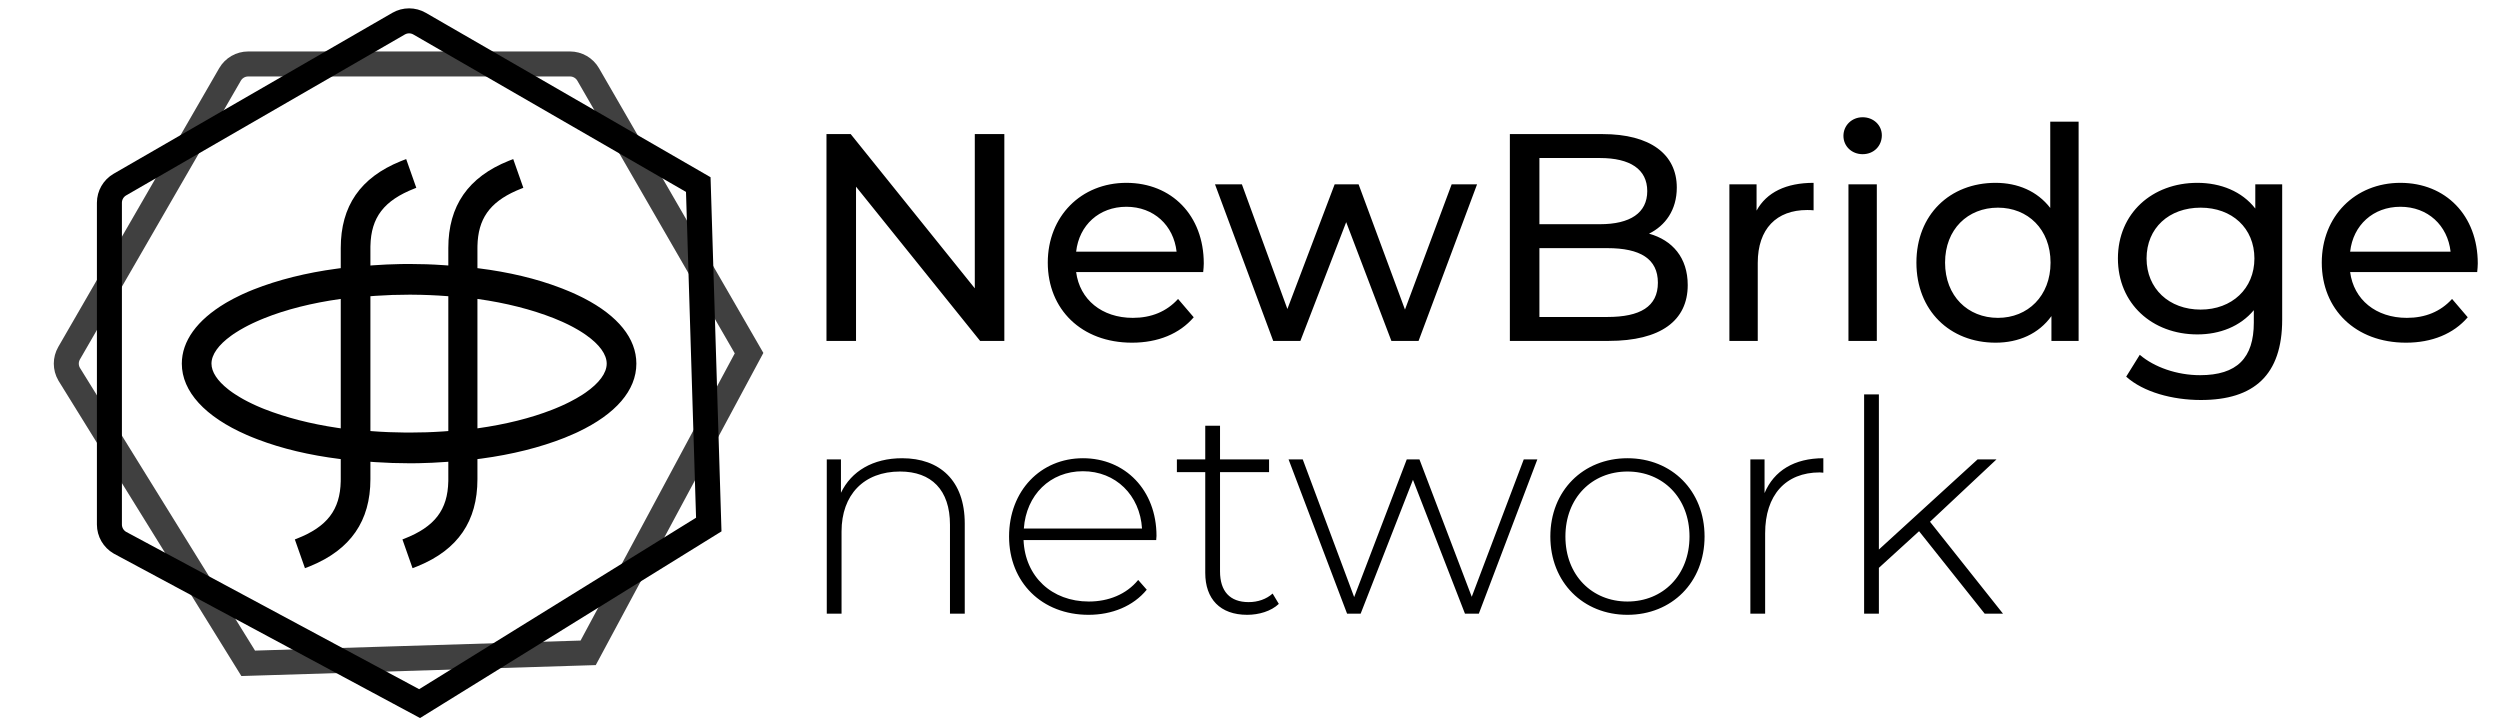
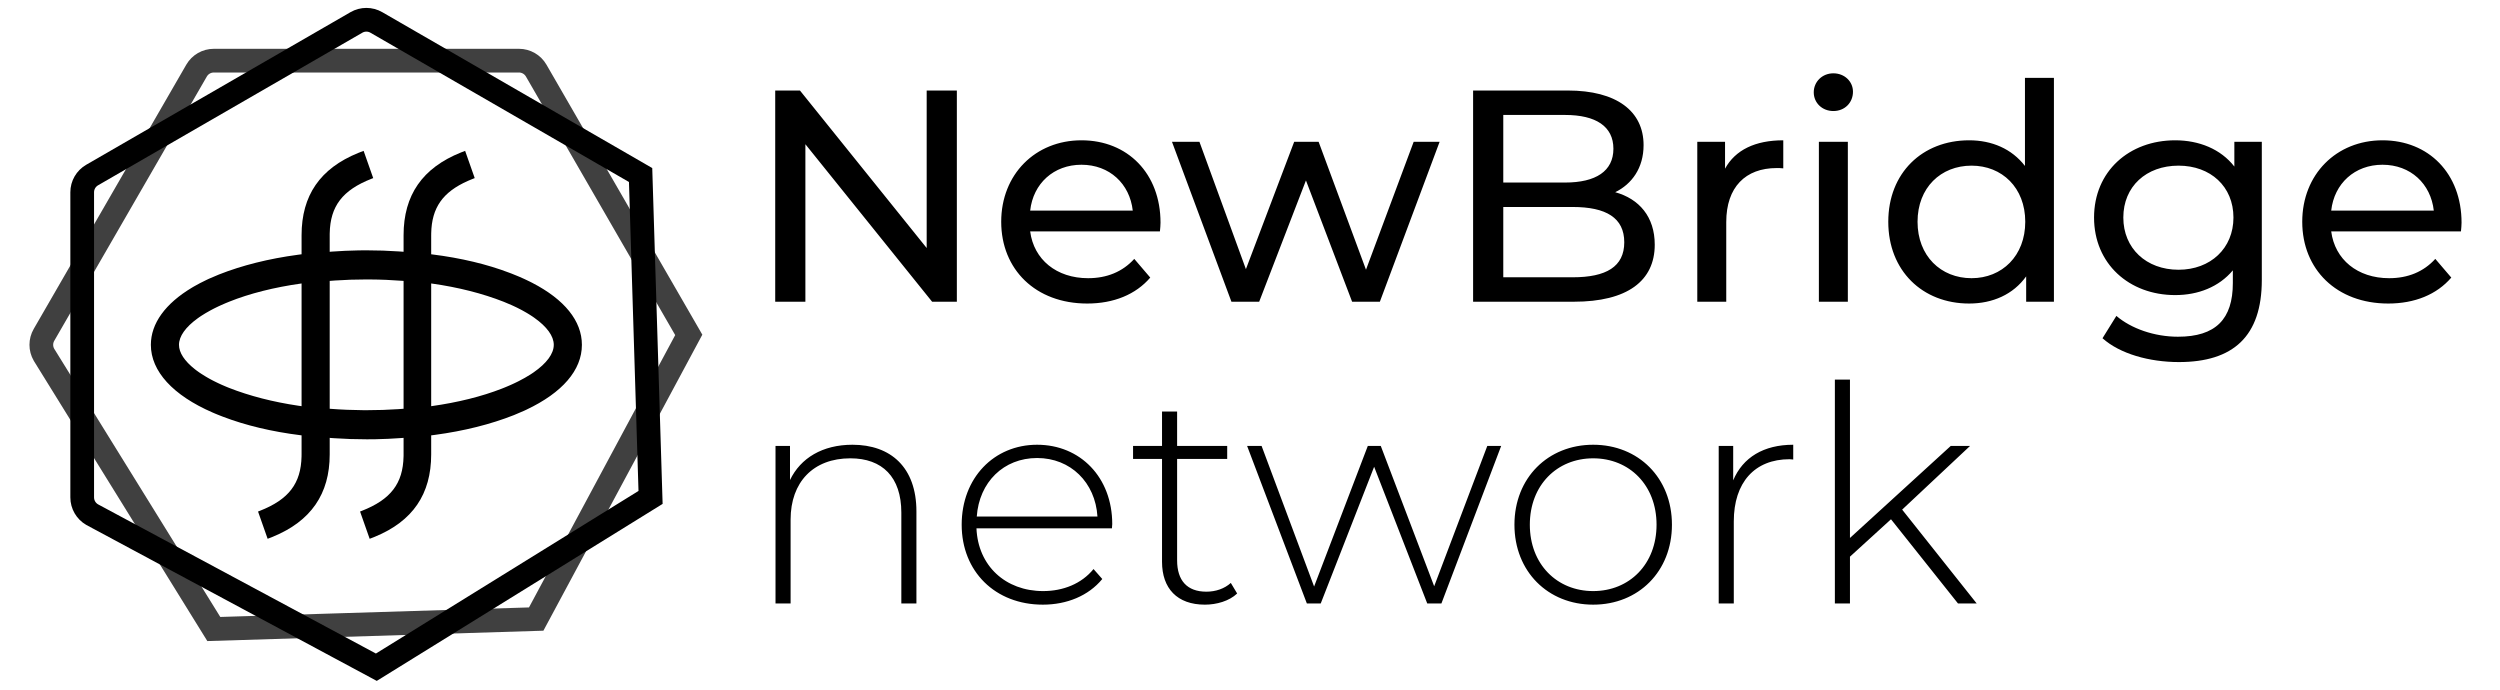
- <svg xmlns="http://www.w3.org/2000/svg" width="110px" height="32px" viewBox="0 0 110 32" version="1.1">
+ <svg xmlns="http://www.w3.org/2000/svg" width="116px" height="32px" viewBox="0 0 116 32" version="1.1">
  <g id="logo" stroke="none" stroke-width="1" fill="none" fill-rule="evenodd">
-     <path d="M37.665,15 L37.665,8.214 L43.125,15 L44.191,15 L44.191,5.9 L42.891,5.9 L42.891,12.686 L37.431,5.9 L36.365,5.9 L36.365,15 L37.665,15 Z M49.807,15.078 C50.951,15.078 51.9,14.688 52.524,13.96 L51.835,13.154 C51.328,13.713 50.652,13.986 49.846,13.986 C48.481,13.986 47.506,13.18 47.35,11.971 L52.94,11.971 C52.953,11.854 52.966,11.698 52.966,11.594 C52.966,9.475 51.549,8.045 49.56,8.045 C47.571,8.045 46.102,9.514 46.102,11.555 C46.102,13.609 47.584,15.078 49.807,15.078 Z M51.77,11.074 L47.35,11.074 C47.48,9.904 48.364,9.098 49.56,9.098 C50.769,9.098 51.64,9.917 51.77,11.074 Z M57.217,15 L59.232,9.774 L61.221,15 L62.417,15 L64.991,8.11 L63.873,8.11 L61.819,13.622 L59.778,8.11 L58.725,8.11 L56.645,13.596 L54.643,8.11 L53.46,8.11 L56.021,15 L57.217,15 Z M70.776,15 C73.077,15 74.26,14.103 74.26,12.543 C74.26,11.334 73.584,10.567 72.557,10.281 C73.272,9.93 73.779,9.241 73.779,8.253 C73.779,6.784 72.609,5.9 70.516,5.9 L66.434,5.9 L66.434,15 L70.776,15 Z M70.399,9.865 L67.734,9.865 L67.734,6.953 L70.399,6.953 C71.725,6.953 72.479,7.447 72.479,8.409 C72.479,9.371 71.725,9.865 70.399,9.865 Z M70.724,13.947 L67.734,13.947 L67.734,10.918 L70.724,10.918 C72.167,10.918 72.947,11.386 72.947,12.439 C72.947,13.492 72.167,13.947 70.724,13.947 Z M77.341,15 L77.341,11.568 C77.341,10.06 78.173,9.241 79.512,9.241 C79.603,9.241 79.694,9.241 79.798,9.254 L79.798,8.045 C78.589,8.045 77.731,8.461 77.289,9.267 L77.289,8.11 L76.093,8.11 L76.093,15 L77.341,15 Z M81.956,6.784 C82.45,6.784 82.801,6.42 82.801,5.952 C82.801,5.51 82.437,5.159 81.956,5.159 C81.475,5.159 81.111,5.523 81.111,5.978 C81.111,6.433 81.475,6.784 81.956,6.784 Z M82.58,15 L82.58,8.11 L81.332,8.11 L81.332,15 L82.58,15 Z M87.806,15.078 C88.82,15.078 89.704,14.688 90.263,13.908 L90.263,15 L91.459,15 L91.459,5.354 L90.211,5.354 L90.211,9.15 C89.639,8.409 88.781,8.045 87.806,8.045 C85.791,8.045 84.322,9.449 84.322,11.555 C84.322,13.661 85.791,15.078 87.806,15.078 Z M87.91,13.986 C86.584,13.986 85.583,13.024 85.583,11.555 C85.583,10.086 86.584,9.137 87.91,9.137 C89.223,9.137 90.224,10.086 90.224,11.555 C90.224,13.024 89.223,13.986 87.91,13.986 Z M96.841,17.6 C99.181,17.6 100.416,16.495 100.416,14.064 L100.416,8.11 L99.233,8.11 L99.233,9.176 C98.648,8.422 97.712,8.045 96.685,8.045 C94.696,8.045 93.188,9.384 93.188,11.373 C93.188,13.362 94.696,14.714 96.685,14.714 C97.673,14.714 98.57,14.363 99.168,13.648 L99.168,14.194 C99.168,15.754 98.427,16.508 96.802,16.508 C95.788,16.508 94.787,16.157 94.15,15.611 L93.552,16.573 C94.306,17.249 95.58,17.6 96.841,17.6 Z M96.828,13.622 C95.437,13.622 94.449,12.699 94.449,11.373 C94.449,10.034 95.437,9.137 96.828,9.137 C98.206,9.137 99.194,10.034 99.194,11.373 C99.194,12.699 98.206,13.622 96.828,13.622 Z M105.863,15.078 C107.007,15.078 107.956,14.688 108.58,13.96 L107.891,13.154 C107.384,13.713 106.708,13.986 105.902,13.986 C104.537,13.986 103.562,13.18 103.406,11.971 L108.996,11.971 C109.009,11.854 109.022,11.698 109.022,11.594 C109.022,9.475 107.605,8.045 105.616,8.045 C103.627,8.045 102.158,9.514 102.158,11.555 C102.158,13.609 103.64,15.078 105.863,15.078 Z M107.826,11.074 L103.406,11.074 C103.536,9.904 104.42,9.098 105.616,9.098 C106.825,9.098 107.696,9.917 107.826,11.074 Z" id="NewBridge" fill="#000000" fill-rule="nonzero" />
-     <path d="M37.028,27 L37.028,23.386 C37.028,21.774 38.003,20.747 39.602,20.747 C40.98,20.747 41.799,21.553 41.799,23.087 L41.799,27 L42.449,27 L42.449,23.035 C42.449,21.137 41.344,20.162 39.693,20.162 C38.406,20.162 37.457,20.734 37.002,21.683 L37.002,20.214 L36.378,20.214 L36.378,27 L37.028,27 Z M47.896,27.052 C48.923,27.052 49.859,26.675 50.457,25.947 L50.08,25.518 C49.56,26.155 48.767,26.467 47.909,26.467 C46.284,26.467 45.101,25.375 45.036,23.763 L50.873,23.763 C50.873,23.698 50.886,23.633 50.886,23.581 C50.886,21.566 49.508,20.162 47.649,20.162 C45.79,20.162 44.399,21.592 44.399,23.607 C44.399,25.622 45.842,27.052 47.896,27.052 Z M50.249,23.256 L45.049,23.256 C45.153,21.774 46.206,20.734 47.649,20.734 C49.092,20.734 50.158,21.787 50.249,23.256 Z M54.877,27.052 C55.384,27.052 55.93,26.896 56.268,26.571 L55.995,26.116 C55.722,26.363 55.345,26.493 54.942,26.493 C54.11,26.493 53.681,26.012 53.681,25.141 L53.681,20.773 L55.839,20.773 L55.839,20.214 L53.681,20.214 L53.681,18.732 L53.031,18.732 L53.031,20.214 L51.783,20.214 L51.783,20.773 L53.031,20.773 L53.031,25.206 C53.031,26.35 53.681,27.052 54.877,27.052 Z M59.869,27 L62.17,21.111 L64.458,27 L65.069,27 L67.643,20.214 L67.045,20.214 L64.757,26.259 L62.456,20.214 L61.897,20.214 L59.583,26.272 L57.321,20.214 L56.697,20.214 L59.271,27 L59.869,27 Z M71.608,27.052 C73.558,27.052 75.001,25.622 75.001,23.607 C75.001,21.592 73.558,20.162 71.608,20.162 C69.658,20.162 68.215,21.592 68.215,23.607 C68.215,25.622 69.658,27.052 71.608,27.052 Z M71.608,26.467 C70.048,26.467 68.878,25.31 68.878,23.607 C68.878,21.904 70.048,20.747 71.608,20.747 C73.168,20.747 74.338,21.904 74.338,23.607 C74.338,25.31 73.168,26.467 71.608,26.467 Z M77.666,27 L77.666,23.464 C77.666,21.787 78.563,20.786 80.071,20.786 L80.227,20.799 L80.227,20.799 L80.227,20.162 C78.953,20.162 78.056,20.708 77.64,21.696 L77.64,20.214 L77.016,20.214 L77.016,27 L77.666,27 Z M82.671,27 L82.671,24.985 L84.439,23.373 L87.325,27 L88.131,27 L84.92,22.957 L87.845,20.214 L87.013,20.214 L82.671,24.179 L82.671,17.354 L82.021,17.354 L82.021,27 L82.671,27 Z" id="network" fill="#000000" fill-rule="nonzero" />
-     <path d="M17.538,1.041 C17.824,0.876 18.176,0.876 18.462,1.041 L18.462,1.041 L30.724,8.121 L31.186,23.08 L18.462,30.959 L5.276,23.879 C4.99,23.714 4.814,23.409 4.814,23.08 L4.814,23.08 L4.814,8.92 C4.814,8.591 4.99,8.286 5.276,8.121 L5.276,8.121 Z" id="Polygon-Copy-2" stroke="#000000" stroke-width="1.1" />
-     <path d="M17.538,1.041 C17.824,0.876 18.176,0.876 18.462,1.041 L18.462,1.041 L30.724,8.121 L31.186,23.08 L18.462,30.959 L5.276,23.879 C4.99,23.714 4.814,23.409 4.814,23.08 L4.814,23.08 L4.814,8.92 C4.814,8.591 4.99,8.286 5.276,8.121 L5.276,8.121 Z" id="Polygon-Copy-3" stroke="#000000" stroke-width="1.1" opacity="0.75" transform="translate(18, 16) rotate(30) translate(-18, -16) " />
-     <path d="M22.444,7.053 L22.582,7 L23.027,8.264 L22.945,8.296 C22.897,8.315 22.851,8.334 22.806,8.353 L22.716,8.391 C21.541,8.91 21.033,9.638 21.008,10.823 L21.008,10.868 L21.007,10.914 L21.007,11.799 L21.051,11.804 C22.386,11.971 23.607,12.262 24.652,12.663 L24.75,12.7 L24.843,12.738 C24.884,12.754 24.924,12.77 24.964,12.787 L25.083,12.836 C25.162,12.87 25.239,12.904 25.314,12.938 L25.426,12.991 C25.482,13.017 25.536,13.043 25.59,13.07 L25.697,13.124 C27.189,13.895 28,14.889 28,16 C28,17.176 27.091,18.221 25.426,19.009 L25.314,19.061 C25.163,19.13 25.006,19.197 24.843,19.262 C23.768,19.687 22.527,19.998 21.183,20.178 L21.057,20.194 L21.007,20.2 L21.007,21.086 C21.007,22.929 20.148,24.185 18.397,24.904 L18.343,24.926 L18.289,24.947 L18.152,25 L17.707,23.735 L17.789,23.703 C19.128,23.179 19.7,22.436 19.725,21.176 L19.726,21.131 L19.726,21.086 L19.726,20.317 L19.62,20.325 C19.218,20.355 18.816,20.373 18.414,20.381 L18.213,20.383 L18.012,20.384 C17.513,20.384 17.003,20.367 16.521,20.334 L16.361,20.323 L16.298,20.317 L16.298,21.086 C16.298,22.922 15.424,24.181 13.663,24.904 L13.61,24.926 L13.555,24.947 L13.418,25 L12.973,23.735 L13.055,23.703 C14.394,23.179 14.966,22.436 14.992,21.176 L14.992,21.131 L14.993,21.086 L14.993,20.201 L14.949,20.195 C13.614,20.029 12.393,19.737 11.348,19.337 L11.25,19.299 L11.096,19.238 L10.977,19.189 L10.86,19.139 C9.026,18.341 8,17.226 8,16 C8,15.006 8.674,14.085 9.906,13.347 L10.003,13.29 C10.184,13.186 10.375,13.086 10.578,12.99 L10.689,12.937 C10.839,12.869 10.995,12.802 11.157,12.738 C12.232,12.313 13.473,12.002 14.817,11.822 L14.943,11.805 L14.993,11.799 L14.993,10.914 C14.993,9.066 15.856,7.813 17.626,7.095 L17.68,7.074 L17.735,7.052 L17.872,7 L18.317,8.264 L18.235,8.296 C16.896,8.821 16.324,9.564 16.299,10.823 L16.298,10.868 L16.298,10.914 L16.298,11.683 L16.404,11.674 C16.806,11.645 17.208,11.626 17.61,11.619 L17.811,11.616 L18.012,11.615 C18.512,11.615 19.021,11.632 19.503,11.666 L19.663,11.677 L19.726,11.682 L19.726,10.914 C19.726,9.052 20.603,7.79 22.39,7.074 L22.444,7.053 Z M18.012,12.966 C17.503,12.966 17.01,12.983 16.533,13.016 L16.374,13.028 L16.298,13.034 L16.298,18.966 L16.349,18.97 C16.834,19.008 17.356,19.029 17.872,19.033 L18.012,19.033 C18.521,19.033 19.014,19.017 19.491,18.984 L19.65,18.972 L19.726,18.966 L19.726,13.034 L19.675,13.03 C19.19,12.992 18.668,12.97 18.152,12.967 L18.012,12.966 Z M14.993,18.847 L14.993,13.153 L14.977,13.155 C13.725,13.33 12.573,13.621 11.627,14.002 L11.574,14.024 L11.469,14.067 C11.4,14.096 11.332,14.126 11.265,14.156 L11.167,14.201 C11.151,14.208 11.135,14.216 11.119,14.223 L11.024,14.269 C10.992,14.285 10.961,14.3 10.931,14.315 L10.841,14.362 L10.753,14.409 C10.608,14.488 10.473,14.568 10.349,14.649 L10.275,14.698 C10.263,14.706 10.251,14.715 10.239,14.723 L10.17,14.772 C9.611,15.176 9.305,15.603 9.305,16 C9.305,16.364 9.563,16.754 10.038,17.128 L10.102,17.178 C10.124,17.194 10.147,17.211 10.17,17.227 L10.239,17.277 C10.251,17.285 10.263,17.293 10.275,17.301 L10.349,17.35 C10.411,17.391 10.476,17.431 10.543,17.471 L10.625,17.519 C10.653,17.535 10.681,17.551 10.709,17.567 L10.796,17.614 L10.885,17.661 C10.915,17.676 10.946,17.692 10.977,17.707 L11.071,17.753 C11.086,17.761 11.102,17.768 11.118,17.776 L11.216,17.821 C11.232,17.829 11.248,17.836 11.265,17.844 L11.366,17.888 L11.469,17.932 C11.486,17.939 11.503,17.947 11.521,17.954 L11.627,17.997 C12.576,18.37 13.665,18.651 14.848,18.826 L14.993,18.847 Z M21.032,13.156 L21.007,13.153 L21.007,18.847 L21.023,18.845 C22.237,18.675 23.357,18.396 24.286,18.032 L24.426,17.976 L24.531,17.932 L24.634,17.888 C24.651,17.881 24.668,17.874 24.685,17.866 L24.784,17.821 L24.881,17.776 C24.913,17.761 24.945,17.746 24.976,17.73 L25.069,17.684 C25.267,17.584 25.449,17.48 25.614,17.375 L25.688,17.326 L25.761,17.277 C26.364,16.858 26.695,16.413 26.695,16 C26.695,15.595 26.377,15.159 25.796,14.748 L25.725,14.698 C25.701,14.682 25.676,14.666 25.651,14.649 L25.576,14.601 C25.55,14.584 25.524,14.568 25.497,14.552 L25.416,14.504 C25.362,14.472 25.305,14.441 25.248,14.409 L25.16,14.362 C25.145,14.354 25.13,14.346 25.115,14.339 L25.023,14.292 C25.008,14.285 24.992,14.277 24.977,14.269 L24.882,14.224 C24.866,14.216 24.85,14.208 24.833,14.201 L24.735,14.156 C24.619,14.104 24.498,14.053 24.373,14.003 C23.392,13.617 22.261,13.329 21.032,13.156 Z" id="newton" fill="#000000" fill-rule="nonzero" />
+     <path d="M16.538,1.041 C16.824,0.876 17.176,0.876 17.462,1.041 L17.462,1.041 L29.724,8.121 L30.186,23.08 L17.462,30.959 L4.276,23.879 C3.99,23.714 3.814,23.409 3.814,23.08 L3.814,23.08 L3.814,8.92 C3.814,8.591 3.99,8.286 4.276,8.121 L4.276,8.121 Z" id="Polygon-Copy-2" stroke="#000000" stroke-width="1.1" />
+     <path d="M16.538,1.041 C16.824,0.876 17.176,0.876 17.462,1.041 L17.462,1.041 L29.724,8.121 L30.186,23.08 L17.462,30.959 L4.276,23.879 C3.99,23.714 3.814,23.409 3.814,23.08 L3.814,23.08 L3.814,8.92 C3.814,8.591 3.99,8.286 4.276,8.121 L4.276,8.121 Z" id="Polygon-Copy-3" stroke="#000000" stroke-width="1.1" opacity="0.75" transform="translate(17, 16) rotate(30) translate(-17, -16) " />
+     <path d="M21.444,7.053 L21.582,7 L22.027,8.264 L21.945,8.296 C21.897,8.315 21.851,8.334 21.806,8.353 L21.716,8.391 C20.541,8.91 20.033,9.638 20.008,10.823 L20.008,10.868 L20.007,10.914 L20.007,11.799 L20.051,11.804 C21.386,11.971 22.607,12.262 23.652,12.663 L23.75,12.7 L23.843,12.738 C23.884,12.754 23.924,12.77 23.964,12.787 L24.083,12.836 C24.162,12.87 24.239,12.904 24.314,12.938 L24.426,12.991 C24.482,13.017 24.536,13.043 24.59,13.07 L24.697,13.124 C26.189,13.895 27,14.889 27,16 C27,17.176 26.091,18.221 24.426,19.009 L24.314,19.061 C24.163,19.13 24.006,19.197 23.843,19.262 C22.768,19.687 21.527,19.998 20.183,20.178 L20.057,20.194 L20.007,20.2 L20.007,21.086 C20.007,22.929 19.148,24.185 17.397,24.904 L17.343,24.926 L17.289,24.947 L17.152,25 L16.707,23.735 L16.789,23.703 C18.128,23.179 18.7,22.436 18.725,21.176 L18.726,21.131 L18.726,21.086 L18.726,20.317 L18.62,20.325 C18.218,20.355 17.816,20.373 17.414,20.381 L17.213,20.383 L17.012,20.384 C16.513,20.384 16.003,20.367 15.521,20.334 L15.361,20.323 L15.298,20.317 L15.298,21.086 C15.298,22.922 14.424,24.181 12.663,24.904 L12.61,24.926 L12.555,24.947 L12.418,25 L11.973,23.735 L12.055,23.703 C13.394,23.179 13.966,22.436 13.992,21.176 L13.992,21.131 L13.993,21.086 L13.993,20.201 L13.949,20.195 C12.614,20.029 11.393,19.737 10.348,19.337 L10.25,19.299 L10.096,19.238 L9.977,19.189 L9.86,19.139 C8.026,18.341 7,17.226 7,16 C7,15.006 7.674,14.085 8.906,13.347 L9.003,13.29 C9.184,13.186 9.375,13.086 9.578,12.99 L9.689,12.937 C9.839,12.869 9.995,12.802 10.157,12.738 C11.232,12.313 12.473,12.002 13.817,11.822 L13.943,11.805 L13.993,11.799 L13.993,10.914 C13.993,9.066 14.856,7.813 16.626,7.095 L16.68,7.074 L16.735,7.052 L16.872,7 L17.317,8.264 L17.235,8.296 C15.896,8.821 15.324,9.564 15.299,10.823 L15.298,10.868 L15.298,10.914 L15.298,11.683 L15.404,11.674 C15.806,11.645 16.208,11.626 16.61,11.619 L16.811,11.616 L17.012,11.615 C17.512,11.615 18.021,11.632 18.503,11.666 L18.663,11.677 L18.726,11.682 L18.726,10.914 C18.726,9.052 19.603,7.79 21.39,7.074 L21.444,7.053 Z M17.012,12.966 C16.503,12.966 16.01,12.983 15.533,13.016 L15.374,13.028 L15.298,13.034 L15.298,18.966 L15.349,18.97 C15.834,19.008 16.356,19.029 16.872,19.033 L17.012,19.033 C17.521,19.033 18.014,19.017 18.491,18.984 L18.65,18.972 L18.726,18.966 L18.726,13.034 L18.675,13.03 C18.19,12.992 17.668,12.97 17.152,12.967 L17.012,12.966 Z M13.993,18.847 L13.993,13.153 L13.977,13.155 C12.725,13.33 11.573,13.621 10.627,14.002 L10.574,14.024 L10.469,14.067 C10.4,14.096 10.332,14.126 10.265,14.156 L10.167,14.201 C10.151,14.208 10.135,14.216 10.119,14.223 L10.024,14.269 C9.992,14.285 9.961,14.3 9.931,14.315 L9.841,14.362 L9.753,14.409 C9.608,14.488 9.473,14.568 9.349,14.649 L9.275,14.698 C9.263,14.706 9.251,14.715 9.239,14.723 L9.17,14.772 C8.611,15.176 8.305,15.603 8.305,16 C8.305,16.364 8.563,16.754 9.038,17.128 L9.102,17.178 C9.124,17.194 9.147,17.211 9.17,17.227 L9.239,17.277 C9.251,17.285 9.263,17.293 9.275,17.301 L9.349,17.35 C9.411,17.391 9.476,17.431 9.543,17.471 L9.625,17.519 C9.653,17.535 9.681,17.551 9.709,17.567 L9.796,17.614 L9.885,17.661 C9.915,17.676 9.946,17.692 9.977,17.707 L10.071,17.753 C10.086,17.761 10.102,17.768 10.118,17.776 L10.216,17.821 C10.232,17.829 10.248,17.836 10.265,17.844 L10.366,17.888 L10.469,17.932 C10.486,17.939 10.503,17.947 10.521,17.954 L10.627,17.997 C11.576,18.37 12.665,18.651 13.848,18.826 L13.993,18.847 Z M20.032,13.156 L20.007,13.153 L20.007,18.847 L20.023,18.845 C21.237,18.675 22.357,18.396 23.286,18.032 L23.426,17.976 L23.531,17.932 L23.634,17.888 C23.651,17.881 23.668,17.874 23.685,17.866 L23.784,17.821 L23.881,17.776 C23.913,17.761 23.945,17.746 23.976,17.73 L24.069,17.684 C24.267,17.584 24.449,17.48 24.614,17.375 L24.688,17.326 L24.761,17.277 C25.364,16.858 25.695,16.413 25.695,16 C25.695,15.595 25.377,15.159 24.796,14.748 L24.725,14.698 C24.701,14.682 24.676,14.666 24.651,14.649 L24.576,14.601 C24.55,14.584 24.524,14.568 24.497,14.552 L24.416,14.504 C24.362,14.472 24.305,14.441 24.248,14.409 L24.16,14.362 C24.145,14.354 24.13,14.346 24.115,14.339 L24.023,14.292 C24.008,14.285 23.992,14.277 23.977,14.269 L23.882,14.224 C23.866,14.216 23.85,14.208 23.833,14.201 L23.735,14.156 C23.619,14.104 23.498,14.053 23.373,14.003 C22.392,13.617 21.261,13.329 20.032,13.156 Z" id="newton" fill="#000000" fill-rule="nonzero" />
+     <path d="M37.37,14 L37.37,6.692 L43.25,14 L44.398,14 L44.398,4.2 L42.998,4.2 L42.998,11.508 L37.118,4.2 L35.97,4.2 L35.97,14 L37.37,14 Z M50.446,14.084 C51.678,14.084 52.7,13.664 53.372,12.88 L52.63,12.012 C52.084,12.614 51.356,12.908 50.488,12.908 C49.018,12.908 47.968,12.04 47.8,10.738 L53.82,10.738 C53.834,10.612 53.848,10.444 53.848,10.332 C53.848,8.05 52.322,6.51 50.18,6.51 C48.038,6.51 46.456,8.092 46.456,10.29 C46.456,12.502 48.052,14.084 50.446,14.084 Z M52.56,9.772 L47.8,9.772 C47.94,8.512 48.892,7.644 50.18,7.644 C51.482,7.644 52.42,8.526 52.56,9.772 Z M58.426,14 L60.596,8.372 L62.738,14 L64.026,14 L66.798,6.58 L65.594,6.58 L63.382,12.516 L61.184,6.58 L60.05,6.58 L57.81,12.488 L55.654,6.58 L54.38,6.58 L57.138,14 L58.426,14 Z M73.028,14 C75.506,14 76.78,13.034 76.78,11.354 C76.78,10.052 76.052,9.226 74.946,8.918 C75.716,8.54 76.262,7.798 76.262,6.734 C76.262,5.152 75.002,4.2 72.748,4.2 L68.352,4.2 L68.352,14 L73.028,14 Z M72.622,8.47 L69.752,8.47 L69.752,5.334 L72.622,5.334 C74.05,5.334 74.862,5.866 74.862,6.902 C74.862,7.938 74.05,8.47 72.622,8.47 Z M72.972,12.866 L69.752,12.866 L69.752,9.604 L72.972,9.604 C74.526,9.604 75.366,10.108 75.366,11.242 C75.366,12.376 74.526,12.866 72.972,12.866 Z M80.098,14 L80.098,10.304 C80.098,8.68 80.994,7.798 82.436,7.798 C82.534,7.798 82.632,7.798 82.744,7.812 L82.744,6.51 C81.442,6.51 80.518,6.958 80.042,7.826 L80.042,6.58 L78.754,6.58 L78.754,14 L80.098,14 Z M85.068,5.152 C85.6,5.152 85.978,4.76 85.978,4.256 C85.978,3.78 85.586,3.402 85.068,3.402 C84.55,3.402 84.158,3.794 84.158,4.284 C84.158,4.774 84.55,5.152 85.068,5.152 Z M85.74,14 L85.74,6.58 L84.396,6.58 L84.396,14 L85.74,14 Z M91.368,14.084 C92.46,14.084 93.412,13.664 94.014,12.824 L94.014,14 L95.302,14 L95.302,3.612 L93.958,3.612 L93.958,7.7 C93.342,6.902 92.418,6.51 91.368,6.51 C89.198,6.51 87.616,8.022 87.616,10.29 C87.616,12.558 89.198,14.084 91.368,14.084 Z M91.48,12.908 C90.052,12.908 88.974,11.872 88.974,10.29 C88.974,8.708 90.052,7.686 91.48,7.686 C92.894,7.686 93.972,8.708 93.972,10.29 C93.972,11.872 92.894,12.908 91.48,12.908 Z M101.098,16.8 C103.618,16.8 104.948,15.61 104.948,12.992 L104.948,6.58 L103.674,6.58 L103.674,7.728 C103.044,6.916 102.036,6.51 100.93,6.51 C98.788,6.51 97.164,7.952 97.164,10.094 C97.164,12.236 98.788,13.692 100.93,13.692 C101.994,13.692 102.96,13.314 103.604,12.544 L103.604,13.132 C103.604,14.812 102.806,15.624 101.056,15.624 C99.964,15.624 98.886,15.246 98.2,14.658 L97.556,15.694 C98.368,16.422 99.74,16.8 101.098,16.8 Z M101.084,12.516 C99.586,12.516 98.522,11.522 98.522,10.094 C98.522,8.652 99.586,7.686 101.084,7.686 C102.568,7.686 103.632,8.652 103.632,10.094 C103.632,11.522 102.568,12.516 101.084,12.516 Z M110.814,14.084 C112.046,14.084 113.068,13.664 113.74,12.88 L112.998,12.012 C112.452,12.614 111.724,12.908 110.856,12.908 C109.386,12.908 108.336,12.04 108.168,10.738 L114.188,10.738 C114.202,10.612 114.216,10.444 114.216,10.332 C114.216,8.05 112.69,6.51 110.548,6.51 C108.406,6.51 106.824,8.092 106.824,10.29 C106.824,12.502 108.42,14.084 110.814,14.084 Z M112.928,9.772 L108.168,9.772 C108.308,8.512 109.26,7.644 110.548,7.644 C111.85,7.644 112.788,8.526 112.928,9.772 Z" id="NewBridge" fill="#000000" fill-rule="nonzero" />
+     <path d="M36.684,28 L36.684,24.108 C36.684,22.372 37.734,21.266 39.456,21.266 C40.94,21.266 41.822,22.134 41.822,23.786 L41.822,28 L42.522,28 L42.522,23.73 C42.522,21.686 41.332,20.636 39.554,20.636 C38.168,20.636 37.146,21.252 36.656,22.274 L36.656,20.692 L35.984,20.692 L35.984,28 L36.684,28 Z M48.388,28.056 C49.494,28.056 50.502,27.65 51.146,26.866 L50.74,26.404 C50.18,27.09 49.326,27.426 48.402,27.426 C46.652,27.426 45.378,26.25 45.308,24.514 L51.594,24.514 C51.594,24.444 51.608,24.374 51.608,24.318 C51.608,22.148 50.124,20.636 48.122,20.636 C46.12,20.636 44.622,22.176 44.622,24.346 C44.622,26.516 46.176,28.056 48.388,28.056 Z M50.922,23.968 L45.322,23.968 C45.434,22.372 46.568,21.252 48.122,21.252 C49.676,21.252 50.824,22.386 50.922,23.968 Z M55.906,28.056 C56.452,28.056 57.04,27.888 57.404,27.538 L57.11,27.048 C56.816,27.314 56.41,27.454 55.976,27.454 C55.08,27.454 54.618,26.936 54.618,25.998 L54.618,21.294 L56.942,21.294 L56.942,20.692 L54.618,20.692 L54.618,19.096 L53.918,19.096 L53.918,20.692 L52.574,20.692 L52.574,21.294 L53.918,21.294 L53.918,26.068 C53.918,27.3 54.618,28.056 55.906,28.056 Z M61.282,28 L63.76,21.658 L66.224,28 L66.882,28 L69.654,20.692 L69.01,20.692 L66.546,27.202 L64.068,20.692 L63.466,20.692 L60.974,27.216 L58.538,20.692 L57.866,20.692 L60.638,28 L61.282,28 Z M73.924,28.056 C76.024,28.056 77.578,26.516 77.578,24.346 C77.578,22.176 76.024,20.636 73.924,20.636 C71.824,20.636 70.27,22.176 70.27,24.346 C70.27,26.516 71.824,28.056 73.924,28.056 Z M73.924,27.426 C72.244,27.426 70.984,26.18 70.984,24.346 C70.984,22.512 72.244,21.266 73.924,21.266 C75.604,21.266 76.864,22.512 76.864,24.346 C76.864,26.18 75.604,27.426 73.924,27.426 Z M80.448,28 L80.448,24.192 C80.448,22.386 81.414,21.308 83.038,21.308 C83.094,21.308 83.15,21.322 83.206,21.322 L83.206,20.636 C81.834,20.636 80.868,21.224 80.42,22.288 L80.42,20.692 L79.748,20.692 L79.748,28 L80.448,28 Z M85.838,28 L85.838,25.83 L87.742,24.094 L90.85,28 L91.718,28 L88.26,23.646 L91.41,20.692 L90.514,20.692 L85.838,24.962 L85.838,17.612 L85.138,17.612 L85.138,28 L85.838,28 Z" id="network" fill="#000000" fill-rule="nonzero" />
  </g>
</svg>
